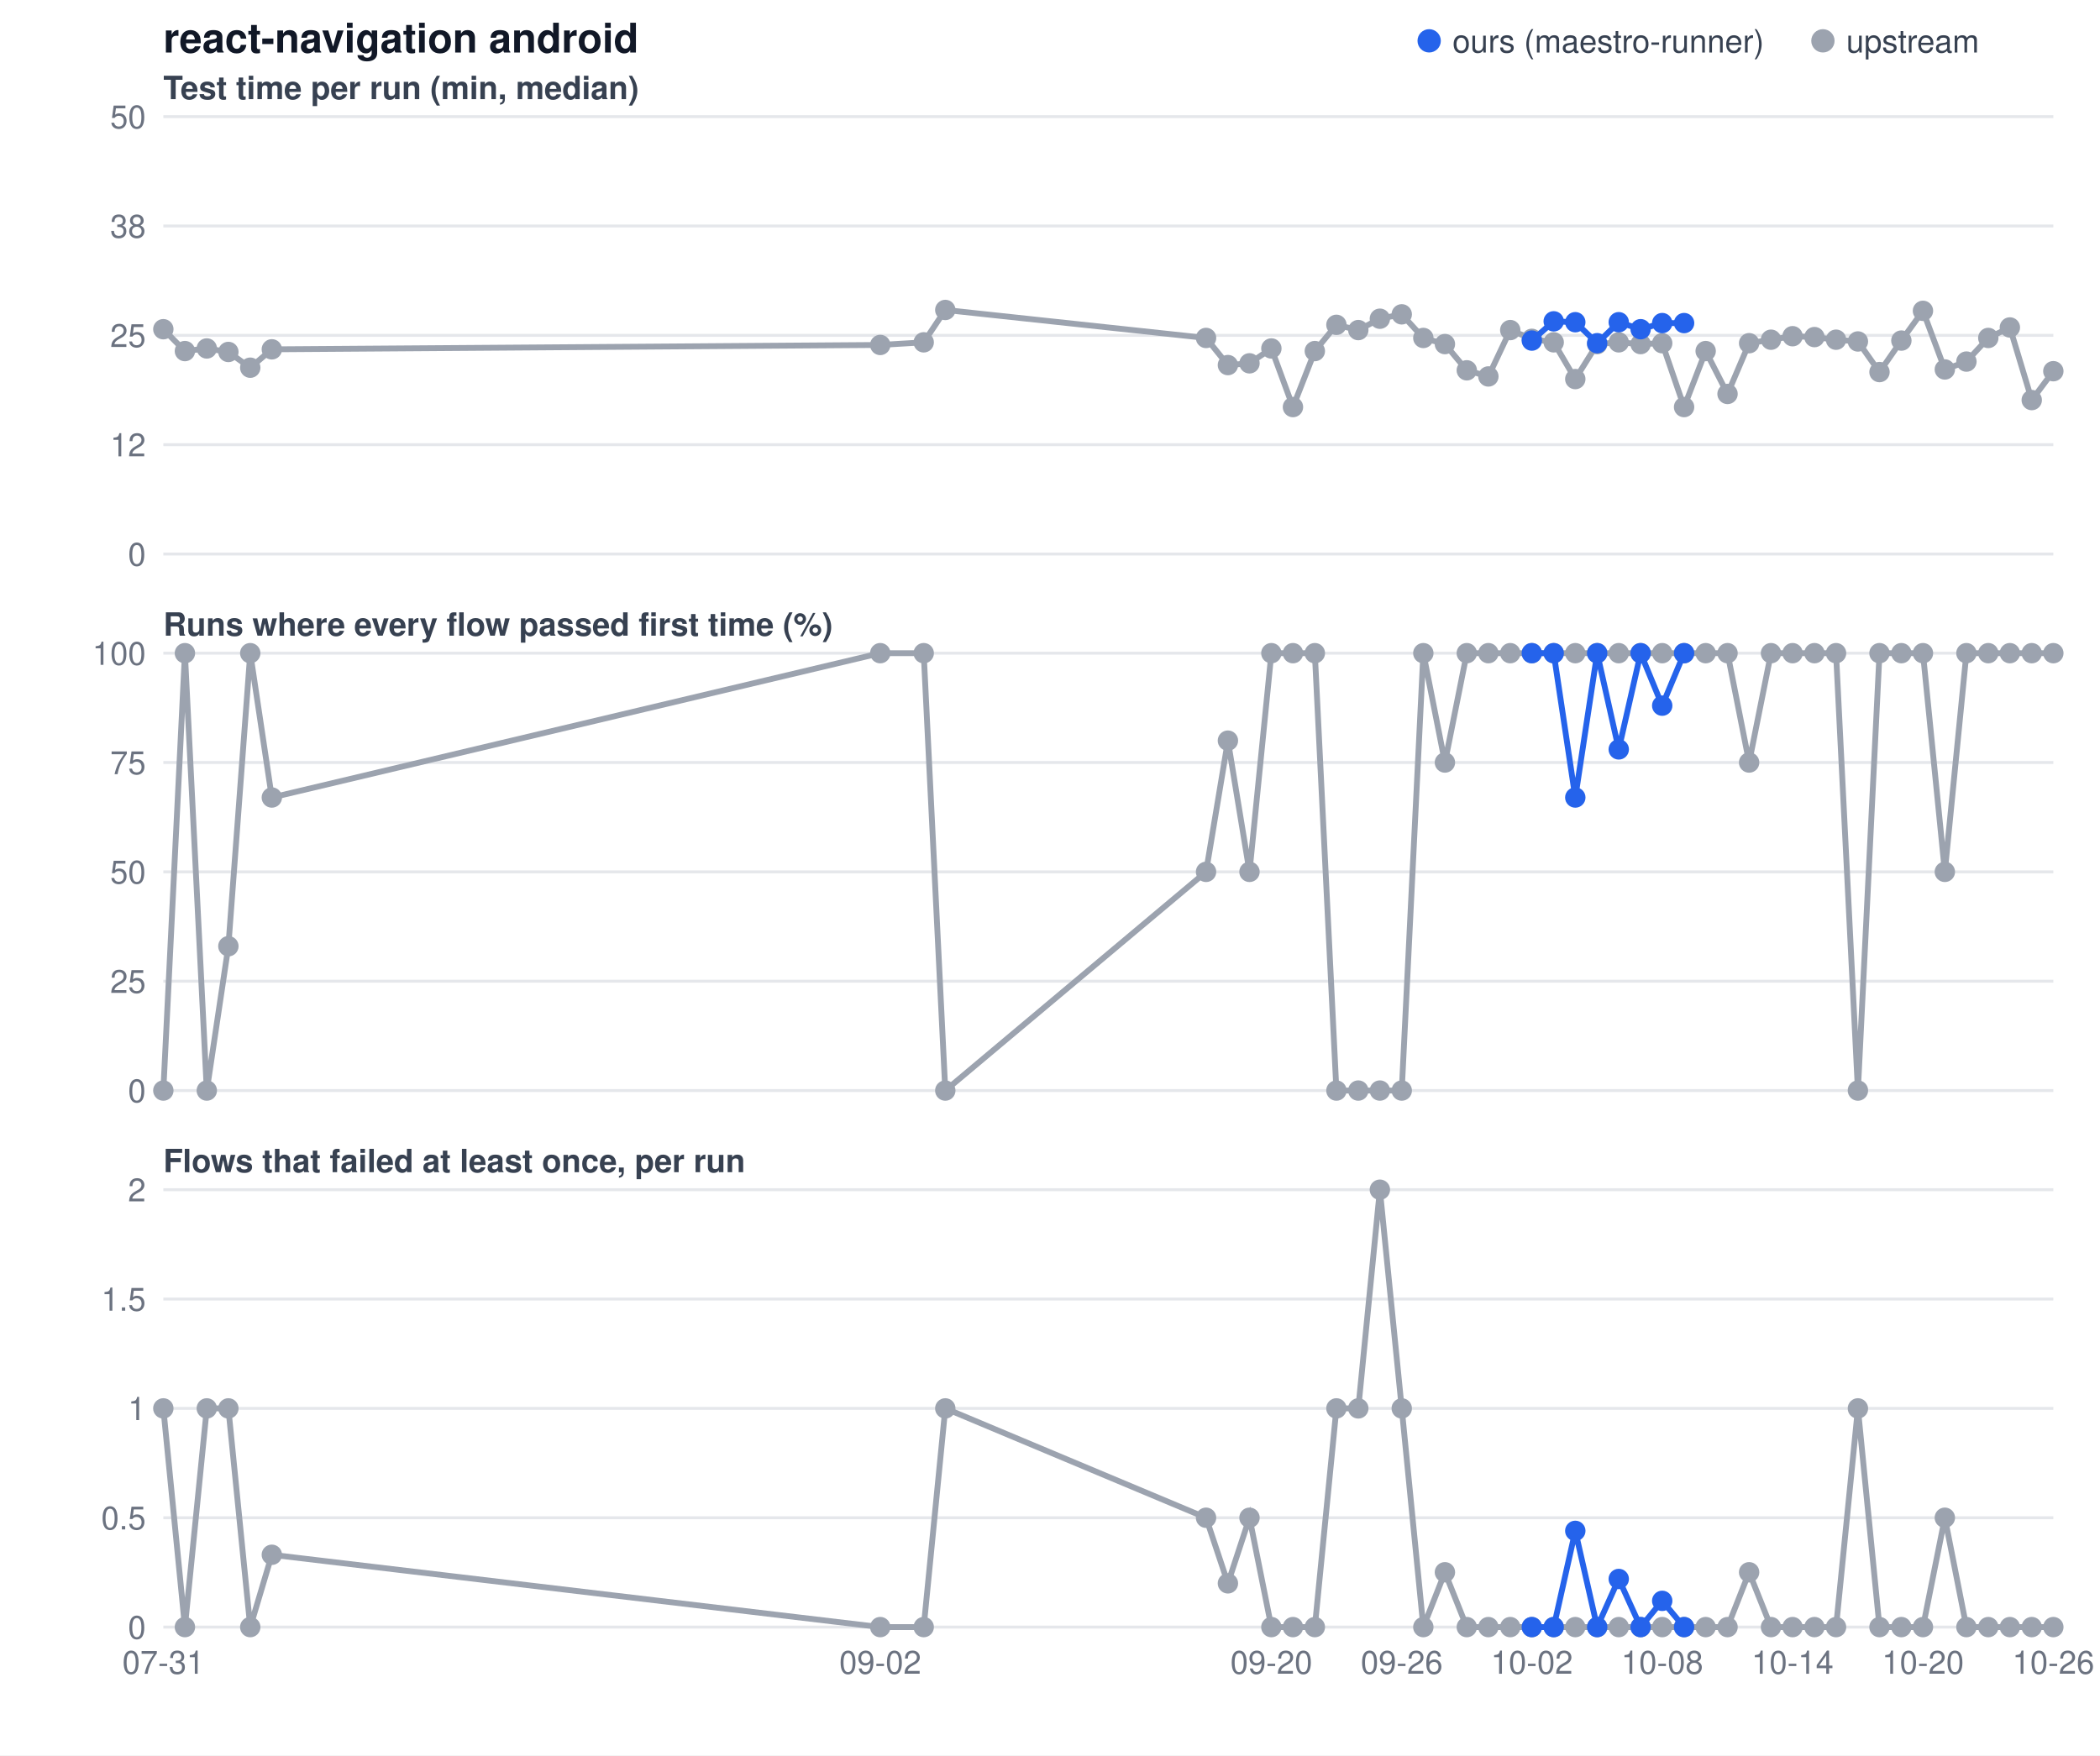
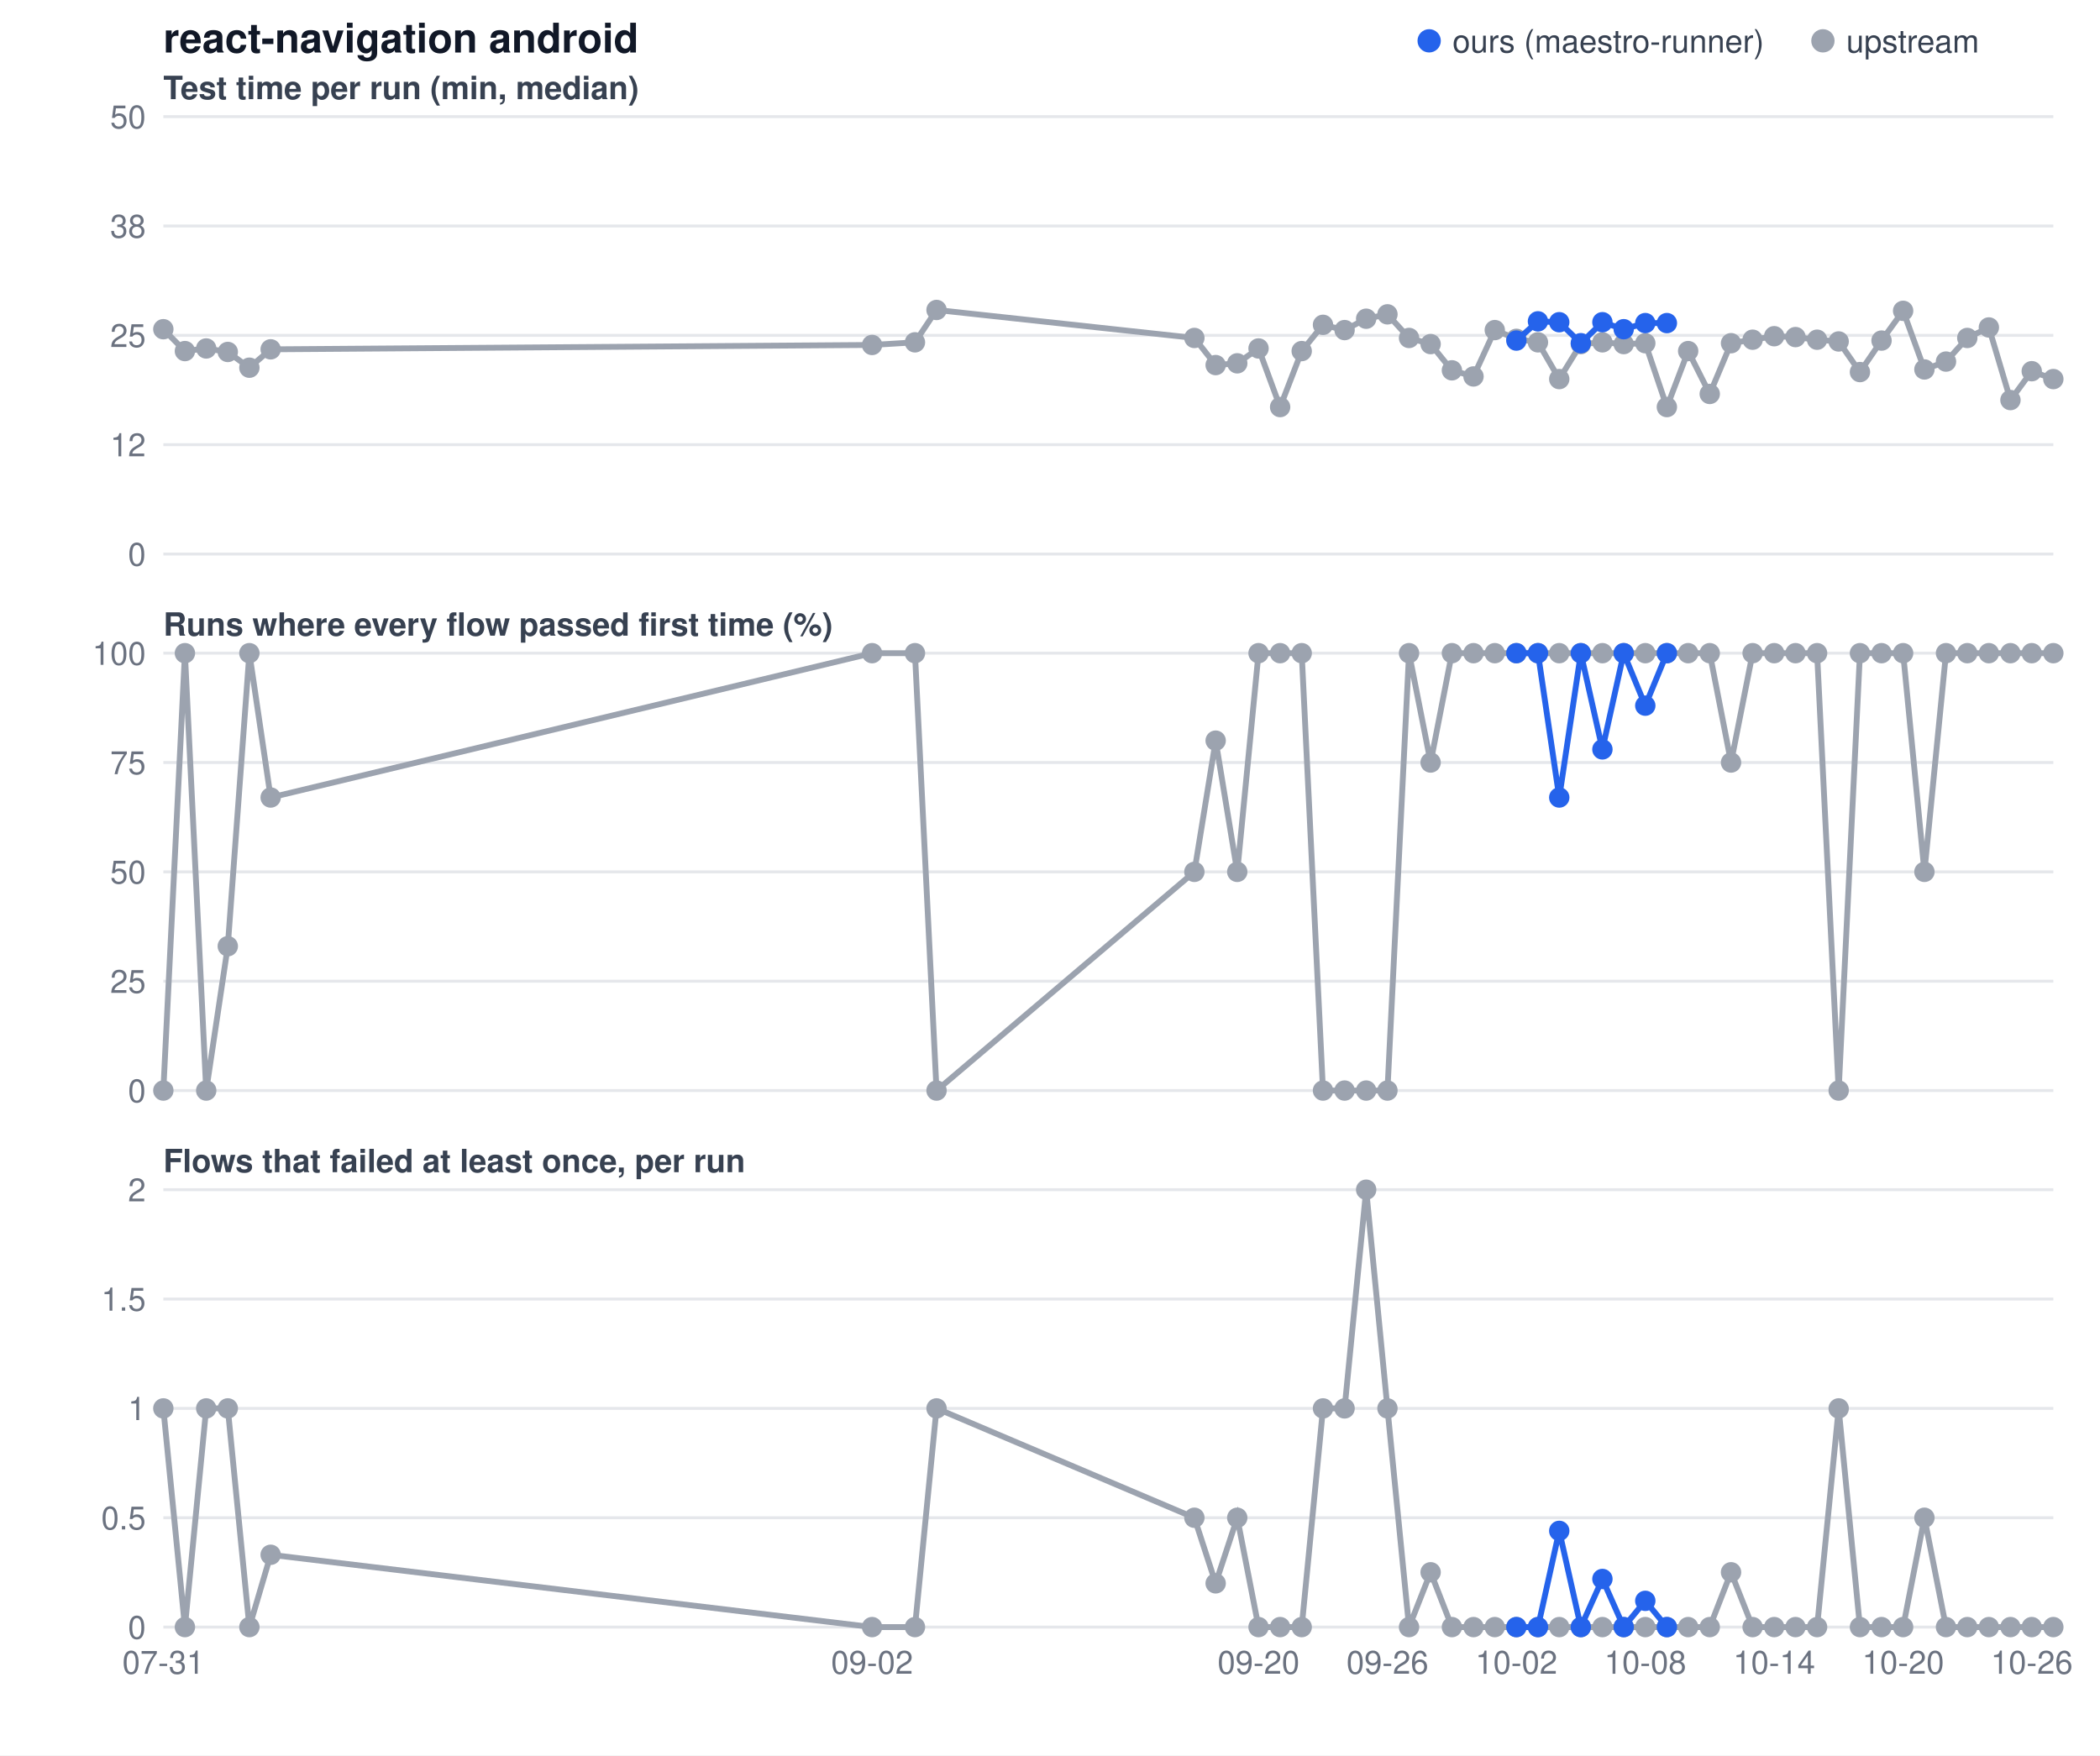
<svg xmlns="http://www.w3.org/2000/svg" width="720" height="602" font-family="-apple-system,Segoe UI,Helvetica,Arial,sans-serif" font-size="11">
  <rect width="100%" height="100%" fill="#ffffff" />
  <text x="56" y="18" font-size="14" font-weight="600" fill="#111827">react-navigation android</text>
  <circle cx="490" cy="14" r="4" fill="#2563eb" />
  <text x="498" y="18" fill="#374151">ours (maestro-runner)</text>
  <circle cx="625" cy="14" r="4" fill="#9ca3af" />
  <text x="633" y="18" fill="#374151">upstream</text>
  <text x="56" y="34" fill="#374151" font-weight="600">Test time per run (min, median)</text>
  <line x1="56" x2="704" y1="190.0" y2="190.0" stroke="#e5e7eb" />
  <text x="50" y="194.0" text-anchor="end" fill="#6b7280">0</text>
  <line x1="56" x2="704" y1="152.5" y2="152.5" stroke="#e5e7eb" />
  <text x="50" y="156.5" text-anchor="end" fill="#6b7280">12</text>
  <line x1="56" x2="704" y1="115.0" y2="115.0" stroke="#e5e7eb" />
  <text x="50" y="119.0" text-anchor="end" fill="#6b7280">25</text>
  <line x1="56" x2="704" y1="77.5" y2="77.5" stroke="#e5e7eb" />
  <text x="50" y="81.5" text-anchor="end" fill="#6b7280">38</text>
  <line x1="56" x2="704" y1="40.0" y2="40.0" stroke="#e5e7eb" />
  <text x="50" y="44.0" text-anchor="end" fill="#6b7280">50</text>
-   <polyline fill="none" stroke="#9ca3af" stroke-width="2" points="56.0,112.9 63.4,120.4 70.9,119.5 78.3,120.7 85.8,126.1 93.2,119.8 301.8,118.3 316.7,117.4 324.1,106.3 413.5,115.9 421.0,125.2 428.4,124.6 435.9,119.5 443.3,139.6 450.8,120.4 458.2,111.4 465.7,113.2 473.1,109.3 480.6,107.8 488.0,115.9 495.4,118.0 502.9,127.0 510.3,129.1 517.8,113.2 525.2,116.2 532.7,117.4 540.1,130.0 547.6,118.0 555.0,117.4 562.5,118.0 569.9,117.7 577.4,139.6 584.8,120.4 592.3,135.1 599.7,117.7 607.2,116.5 614.6,115.3 622.1,115.6 629.5,116.5 637.0,117.1 644.4,127.6 651.9,116.8 659.3,106.6 666.8,126.7 674.2,124.0 681.7,115.9 689.1,112.3 696.6,137.2 704.0,127.3" />
+   <polyline fill="none" stroke="#9ca3af" stroke-width="2" points="56.0,112.9 63.4,120.4 70.7,119.5 78.1,120.7 85.5,126.1 92.8,119.8 299.0,118.3 313.7,117.4 321.1,106.3 409.5,115.9 416.8,125.2 424.2,124.6 431.5,119.5 438.9,139.6 446.3,120.4 453.6,111.4 461.0,113.2 468.4,109.3 475.7,107.8 483.1,115.9 490.5,118.0 497.8,127.0 505.2,129.1 512.5,113.2 519.9,116.2 527.3,117.4 534.6,130.0 542.0,118.0 549.4,117.4 556.7,118.0 564.1,117.7 571.5,139.6 578.8,120.4 586.2,135.1 593.5,117.7 600.9,116.5 608.3,115.3 615.6,115.6 623.0,116.5 630.4,117.1 637.7,127.6 645.1,116.8 652.5,106.6 659.8,126.7 667.2,124.0 674.5,115.9 681.9,112.3 689.3,137.2 696.6,127.3 704.0,130.0" />
  <circle cx="56.0" cy="112.9" r="3.5" fill="#9ca3af" />
  <circle cx="63.4" cy="120.4" r="3.5" fill="#9ca3af" />
-   <circle cx="70.9" cy="119.5" r="3.5" fill="#9ca3af" />
-   <circle cx="78.3" cy="120.7" r="3.5" fill="#9ca3af" />
-   <circle cx="85.8" cy="126.1" r="3.5" fill="#9ca3af" />
-   <circle cx="93.2" cy="119.8" r="3.5" fill="#9ca3af" />
-   <circle cx="301.8" cy="118.3" r="3.5" fill="#9ca3af" />
-   <circle cx="316.7" cy="117.4" r="3.5" fill="#9ca3af" />
-   <circle cx="324.1" cy="106.3" r="3.5" fill="#9ca3af" />
-   <circle cx="413.5" cy="115.9" r="3.5" fill="#9ca3af" />
-   <circle cx="421.0" cy="125.2" r="3.5" fill="#9ca3af" />
-   <circle cx="428.4" cy="124.6" r="3.5" fill="#9ca3af" />
-   <circle cx="435.9" cy="119.5" r="3.5" fill="#9ca3af" />
-   <circle cx="443.3" cy="139.6" r="3.5" fill="#9ca3af" />
-   <circle cx="450.8" cy="120.4" r="3.5" fill="#9ca3af" />
-   <circle cx="458.2" cy="111.4" r="3.5" fill="#9ca3af" />
-   <circle cx="465.7" cy="113.2" r="3.5" fill="#9ca3af" />
-   <circle cx="473.1" cy="109.3" r="3.5" fill="#9ca3af" />
-   <circle cx="480.6" cy="107.8" r="3.5" fill="#9ca3af" />
-   <circle cx="488.0" cy="115.9" r="3.5" fill="#9ca3af" />
-   <circle cx="495.4" cy="118.0" r="3.5" fill="#9ca3af" />
-   <circle cx="502.9" cy="127.0" r="3.5" fill="#9ca3af" />
-   <circle cx="510.3" cy="129.1" r="3.5" fill="#9ca3af" />
-   <circle cx="517.8" cy="113.2" r="3.5" fill="#9ca3af" />
-   <circle cx="525.2" cy="116.2" r="3.5" fill="#9ca3af" />
-   <circle cx="532.7" cy="117.4" r="3.5" fill="#9ca3af" />
-   <circle cx="540.1" cy="130.0" r="3.5" fill="#9ca3af" />
-   <circle cx="547.6" cy="118.0" r="3.5" fill="#9ca3af" />
-   <circle cx="555.0" cy="117.4" r="3.5" fill="#9ca3af" />
-   <circle cx="562.5" cy="118.0" r="3.5" fill="#9ca3af" />
-   <circle cx="569.9" cy="117.7" r="3.5" fill="#9ca3af" />
-   <circle cx="577.4" cy="139.6" r="3.5" fill="#9ca3af" />
-   <circle cx="584.8" cy="120.4" r="3.5" fill="#9ca3af" />
-   <circle cx="592.3" cy="135.1" r="3.5" fill="#9ca3af" />
-   <circle cx="599.7" cy="117.7" r="3.5" fill="#9ca3af" />
-   <circle cx="607.2" cy="116.5" r="3.5" fill="#9ca3af" />
-   <circle cx="614.6" cy="115.3" r="3.5" fill="#9ca3af" />
-   <circle cx="622.1" cy="115.6" r="3.5" fill="#9ca3af" />
-   <circle cx="629.5" cy="116.5" r="3.5" fill="#9ca3af" />
-   <circle cx="637.0" cy="117.1" r="3.5" fill="#9ca3af" />
-   <circle cx="644.4" cy="127.6" r="3.5" fill="#9ca3af" />
-   <circle cx="651.9" cy="116.8" r="3.5" fill="#9ca3af" />
-   <circle cx="659.3" cy="106.6" r="3.5" fill="#9ca3af" />
-   <circle cx="666.8" cy="126.7" r="3.5" fill="#9ca3af" />
-   <circle cx="674.2" cy="124.0" r="3.5" fill="#9ca3af" />
-   <circle cx="681.7" cy="115.9" r="3.5" fill="#9ca3af" />
-   <circle cx="689.1" cy="112.3" r="3.5" fill="#9ca3af" />
-   <circle cx="696.6" cy="137.2" r="3.5" fill="#9ca3af" />
-   <circle cx="704.0" cy="127.3" r="3.5" fill="#9ca3af" />
-   <polyline fill="none" stroke="#2563eb" stroke-width="2" points="525.2,116.8 532.7,110.2 540.1,110.5 547.6,117.7 555.0,110.5 562.5,112.9 569.9,110.8 577.4,110.8" />
-   <circle cx="525.2" cy="116.8" r="3.5" fill="#2563eb" />
-   <circle cx="532.7" cy="110.2" r="3.5" fill="#2563eb" />
-   <circle cx="540.1" cy="110.5" r="3.5" fill="#2563eb" />
-   <circle cx="547.6" cy="117.7" r="3.5" fill="#2563eb" />
-   <circle cx="555.0" cy="110.5" r="3.5" fill="#2563eb" />
-   <circle cx="562.5" cy="112.9" r="3.5" fill="#2563eb" />
-   <circle cx="569.9" cy="110.8" r="3.5" fill="#2563eb" />
-   <circle cx="577.4" cy="110.8" r="3.5" fill="#2563eb" />
+   <circle cx="70.7" cy="119.5" r="3.5" fill="#9ca3af" />
+   <circle cx="78.1" cy="120.7" r="3.5" fill="#9ca3af" />
+   <circle cx="85.5" cy="126.1" r="3.5" fill="#9ca3af" />
+   <circle cx="92.8" cy="119.8" r="3.5" fill="#9ca3af" />
+   <circle cx="299.0" cy="118.3" r="3.5" fill="#9ca3af" />
+   <circle cx="313.7" cy="117.4" r="3.5" fill="#9ca3af" />
+   <circle cx="321.1" cy="106.3" r="3.5" fill="#9ca3af" />
+   <circle cx="409.5" cy="115.9" r="3.5" fill="#9ca3af" />
+   <circle cx="416.8" cy="125.2" r="3.5" fill="#9ca3af" />
+   <circle cx="424.2" cy="124.6" r="3.5" fill="#9ca3af" />
+   <circle cx="431.5" cy="119.5" r="3.5" fill="#9ca3af" />
+   <circle cx="438.9" cy="139.6" r="3.5" fill="#9ca3af" />
+   <circle cx="446.3" cy="120.4" r="3.5" fill="#9ca3af" />
+   <circle cx="453.6" cy="111.4" r="3.5" fill="#9ca3af" />
+   <circle cx="461.0" cy="113.2" r="3.5" fill="#9ca3af" />
+   <circle cx="468.4" cy="109.3" r="3.5" fill="#9ca3af" />
+   <circle cx="475.7" cy="107.8" r="3.5" fill="#9ca3af" />
+   <circle cx="483.1" cy="115.9" r="3.5" fill="#9ca3af" />
+   <circle cx="490.5" cy="118.0" r="3.5" fill="#9ca3af" />
+   <circle cx="497.8" cy="127.0" r="3.5" fill="#9ca3af" />
+   <circle cx="505.2" cy="129.1" r="3.5" fill="#9ca3af" />
+   <circle cx="512.5" cy="113.2" r="3.5" fill="#9ca3af" />
+   <circle cx="519.9" cy="116.2" r="3.5" fill="#9ca3af" />
+   <circle cx="527.3" cy="117.4" r="3.5" fill="#9ca3af" />
+   <circle cx="534.6" cy="130.0" r="3.5" fill="#9ca3af" />
+   <circle cx="542.0" cy="118.0" r="3.5" fill="#9ca3af" />
+   <circle cx="549.4" cy="117.4" r="3.5" fill="#9ca3af" />
+   <circle cx="556.7" cy="118.0" r="3.5" fill="#9ca3af" />
+   <circle cx="564.1" cy="117.7" r="3.5" fill="#9ca3af" />
+   <circle cx="571.5" cy="139.6" r="3.5" fill="#9ca3af" />
+   <circle cx="578.8" cy="120.4" r="3.5" fill="#9ca3af" />
+   <circle cx="586.2" cy="135.1" r="3.5" fill="#9ca3af" />
+   <circle cx="593.5" cy="117.7" r="3.5" fill="#9ca3af" />
+   <circle cx="600.9" cy="116.5" r="3.5" fill="#9ca3af" />
+   <circle cx="608.3" cy="115.3" r="3.5" fill="#9ca3af" />
+   <circle cx="615.6" cy="115.6" r="3.5" fill="#9ca3af" />
+   <circle cx="623.0" cy="116.5" r="3.5" fill="#9ca3af" />
+   <circle cx="630.4" cy="117.1" r="3.5" fill="#9ca3af" />
+   <circle cx="637.7" cy="127.6" r="3.5" fill="#9ca3af" />
+   <circle cx="645.1" cy="116.8" r="3.5" fill="#9ca3af" />
+   <circle cx="652.5" cy="106.6" r="3.5" fill="#9ca3af" />
+   <circle cx="659.8" cy="126.7" r="3.5" fill="#9ca3af" />
+   <circle cx="667.2" cy="124.0" r="3.5" fill="#9ca3af" />
+   <circle cx="674.5" cy="115.9" r="3.5" fill="#9ca3af" />
+   <circle cx="681.9" cy="112.3" r="3.5" fill="#9ca3af" />
+   <circle cx="689.3" cy="137.2" r="3.5" fill="#9ca3af" />
+   <circle cx="696.6" cy="127.3" r="3.5" fill="#9ca3af" />
+   <circle cx="704.0" cy="130.0" r="3.5" fill="#9ca3af" />
+   <polyline fill="none" stroke="#2563eb" stroke-width="2" points="519.9,116.8 527.3,110.2 534.6,110.5 542.0,117.7 549.4,110.5 556.7,112.9 564.1,110.8 571.5,110.8" />
+   <circle cx="519.9" cy="116.8" r="3.5" fill="#2563eb" />
+   <circle cx="527.3" cy="110.2" r="3.5" fill="#2563eb" />
+   <circle cx="534.6" cy="110.5" r="3.5" fill="#2563eb" />
+   <circle cx="542.0" cy="117.7" r="3.5" fill="#2563eb" />
+   <circle cx="549.4" cy="110.5" r="3.5" fill="#2563eb" />
+   <circle cx="556.7" cy="112.9" r="3.5" fill="#2563eb" />
+   <circle cx="564.1" cy="110.8" r="3.5" fill="#2563eb" />
+   <circle cx="571.5" cy="110.8" r="3.5" fill="#2563eb" />
  <text x="56" y="218" fill="#374151" font-weight="600">Runs where every flow passed first time (%)</text>
  <line x1="56" x2="704" y1="374.0" y2="374.0" stroke="#e5e7eb" />
  <text x="50" y="378.0" text-anchor="end" fill="#6b7280">0</text>
  <line x1="56" x2="704" y1="336.5" y2="336.5" stroke="#e5e7eb" />
  <text x="50" y="340.5" text-anchor="end" fill="#6b7280">25</text>
  <line x1="56" x2="704" y1="299.0" y2="299.0" stroke="#e5e7eb" />
  <text x="50" y="303.0" text-anchor="end" fill="#6b7280">50</text>
  <line x1="56" x2="704" y1="261.5" y2="261.5" stroke="#e5e7eb" />
  <text x="50" y="265.5" text-anchor="end" fill="#6b7280">75</text>
  <line x1="56" x2="704" y1="224.0" y2="224.0" stroke="#e5e7eb" />
  <text x="50" y="228.0" text-anchor="end" fill="#6b7280">100</text>
-   <polyline fill="none" stroke="#9ca3af" stroke-width="2" points="56.0,374.0 63.4,224.0 70.9,374.0 78.3,324.5 85.8,224.0 93.2,273.5 301.8,224.0 316.7,224.0 324.1,374.0 413.5,299.0 421.0,254.0 428.4,299.0 435.9,224.0 443.3,224.0 450.8,224.0 458.2,374.0 465.7,374.0 473.1,374.0 480.6,374.0 488.0,224.0 495.4,261.5 502.9,224.0 510.3,224.0 517.8,224.0 525.2,224.0 532.7,224.0 540.1,224.0 547.6,224.0 555.0,224.0 562.5,224.0 569.9,224.0 577.4,224.0 584.8,224.0 592.3,224.0 599.7,261.5 607.2,224.0 614.6,224.0 622.1,224.0 629.5,224.0 637.0,374.0 644.4,224.0 651.9,224.0 659.3,224.0 666.8,299.0 674.2,224.0 681.7,224.0 689.1,224.0 696.6,224.0 704.0,224.0" />
+   <polyline fill="none" stroke="#9ca3af" stroke-width="2" points="56.0,374.0 63.4,224.0 70.7,374.0 78.1,324.5 85.5,224.0 92.8,273.5 299.0,224.0 313.7,224.0 321.1,374.0 409.5,299.0 416.8,254.0 424.2,299.0 431.5,224.0 438.9,224.0 446.3,224.0 453.6,374.0 461.0,374.0 468.4,374.0 475.7,374.0 483.1,224.0 490.5,261.5 497.8,224.0 505.2,224.0 512.5,224.0 519.9,224.0 527.3,224.0 534.6,224.0 542.0,224.0 549.4,224.0 556.7,224.0 564.1,224.0 571.5,224.0 578.8,224.0 586.2,224.0 593.5,261.5 600.9,224.0 608.3,224.0 615.6,224.0 623.0,224.0 630.4,374.0 637.7,224.0 645.1,224.0 652.5,224.0 659.8,299.0 667.2,224.0 674.5,224.0 681.9,224.0 689.3,224.0 696.6,224.0 704.0,224.0" />
  <circle cx="56.0" cy="374.0" r="3.5" fill="#9ca3af" />
  <circle cx="63.4" cy="224.0" r="3.5" fill="#9ca3af" />
-   <circle cx="70.9" cy="374.0" r="3.5" fill="#9ca3af" />
-   <circle cx="78.3" cy="324.5" r="3.5" fill="#9ca3af" />
-   <circle cx="85.8" cy="224.0" r="3.5" fill="#9ca3af" />
-   <circle cx="93.2" cy="273.5" r="3.5" fill="#9ca3af" />
-   <circle cx="301.8" cy="224.0" r="3.5" fill="#9ca3af" />
-   <circle cx="316.7" cy="224.0" r="3.5" fill="#9ca3af" />
-   <circle cx="324.1" cy="374.0" r="3.5" fill="#9ca3af" />
-   <circle cx="413.5" cy="299.0" r="3.5" fill="#9ca3af" />
-   <circle cx="421.0" cy="254.0" r="3.5" fill="#9ca3af" />
-   <circle cx="428.4" cy="299.0" r="3.5" fill="#9ca3af" />
-   <circle cx="435.9" cy="224.0" r="3.5" fill="#9ca3af" />
-   <circle cx="443.3" cy="224.0" r="3.5" fill="#9ca3af" />
-   <circle cx="450.8" cy="224.0" r="3.5" fill="#9ca3af" />
-   <circle cx="458.2" cy="374.0" r="3.5" fill="#9ca3af" />
-   <circle cx="465.7" cy="374.0" r="3.5" fill="#9ca3af" />
-   <circle cx="473.1" cy="374.0" r="3.5" fill="#9ca3af" />
-   <circle cx="480.6" cy="374.0" r="3.5" fill="#9ca3af" />
-   <circle cx="488.0" cy="224.0" r="3.5" fill="#9ca3af" />
-   <circle cx="495.4" cy="261.5" r="3.5" fill="#9ca3af" />
-   <circle cx="502.9" cy="224.0" r="3.5" fill="#9ca3af" />
-   <circle cx="510.3" cy="224.0" r="3.5" fill="#9ca3af" />
-   <circle cx="517.8" cy="224.0" r="3.5" fill="#9ca3af" />
-   <circle cx="525.2" cy="224.0" r="3.5" fill="#9ca3af" />
-   <circle cx="532.7" cy="224.0" r="3.5" fill="#9ca3af" />
-   <circle cx="540.1" cy="224.0" r="3.5" fill="#9ca3af" />
-   <circle cx="547.6" cy="224.0" r="3.5" fill="#9ca3af" />
-   <circle cx="555.0" cy="224.0" r="3.5" fill="#9ca3af" />
-   <circle cx="562.5" cy="224.0" r="3.5" fill="#9ca3af" />
-   <circle cx="569.9" cy="224.0" r="3.5" fill="#9ca3af" />
-   <circle cx="577.4" cy="224.0" r="3.5" fill="#9ca3af" />
-   <circle cx="584.8" cy="224.0" r="3.5" fill="#9ca3af" />
-   <circle cx="592.3" cy="224.0" r="3.5" fill="#9ca3af" />
-   <circle cx="599.7" cy="261.5" r="3.5" fill="#9ca3af" />
-   <circle cx="607.2" cy="224.0" r="3.5" fill="#9ca3af" />
-   <circle cx="614.6" cy="224.0" r="3.5" fill="#9ca3af" />
-   <circle cx="622.1" cy="224.0" r="3.5" fill="#9ca3af" />
-   <circle cx="629.5" cy="224.0" r="3.5" fill="#9ca3af" />
-   <circle cx="637.0" cy="374.0" r="3.5" fill="#9ca3af" />
-   <circle cx="644.4" cy="224.0" r="3.5" fill="#9ca3af" />
-   <circle cx="651.9" cy="224.0" r="3.5" fill="#9ca3af" />
-   <circle cx="659.3" cy="224.0" r="3.5" fill="#9ca3af" />
-   <circle cx="666.8" cy="299.0" r="3.5" fill="#9ca3af" />
-   <circle cx="674.2" cy="224.0" r="3.5" fill="#9ca3af" />
-   <circle cx="681.7" cy="224.0" r="3.5" fill="#9ca3af" />
-   <circle cx="689.1" cy="224.0" r="3.5" fill="#9ca3af" />
+   <circle cx="70.7" cy="374.0" r="3.5" fill="#9ca3af" />
+   <circle cx="78.1" cy="324.5" r="3.5" fill="#9ca3af" />
+   <circle cx="85.5" cy="224.0" r="3.5" fill="#9ca3af" />
+   <circle cx="92.8" cy="273.5" r="3.5" fill="#9ca3af" />
+   <circle cx="299.0" cy="224.0" r="3.5" fill="#9ca3af" />
+   <circle cx="313.7" cy="224.0" r="3.5" fill="#9ca3af" />
+   <circle cx="321.1" cy="374.0" r="3.5" fill="#9ca3af" />
+   <circle cx="409.5" cy="299.0" r="3.5" fill="#9ca3af" />
+   <circle cx="416.8" cy="254.0" r="3.5" fill="#9ca3af" />
+   <circle cx="424.2" cy="299.0" r="3.5" fill="#9ca3af" />
+   <circle cx="431.5" cy="224.0" r="3.5" fill="#9ca3af" />
+   <circle cx="438.9" cy="224.0" r="3.5" fill="#9ca3af" />
+   <circle cx="446.3" cy="224.0" r="3.5" fill="#9ca3af" />
+   <circle cx="453.6" cy="374.0" r="3.5" fill="#9ca3af" />
+   <circle cx="461.0" cy="374.0" r="3.5" fill="#9ca3af" />
+   <circle cx="468.4" cy="374.0" r="3.5" fill="#9ca3af" />
+   <circle cx="475.7" cy="374.0" r="3.5" fill="#9ca3af" />
+   <circle cx="483.1" cy="224.0" r="3.5" fill="#9ca3af" />
+   <circle cx="490.5" cy="261.5" r="3.5" fill="#9ca3af" />
+   <circle cx="497.8" cy="224.0" r="3.5" fill="#9ca3af" />
+   <circle cx="505.2" cy="224.0" r="3.5" fill="#9ca3af" />
+   <circle cx="512.5" cy="224.0" r="3.5" fill="#9ca3af" />
+   <circle cx="519.9" cy="224.0" r="3.5" fill="#9ca3af" />
+   <circle cx="527.3" cy="224.0" r="3.5" fill="#9ca3af" />
+   <circle cx="534.6" cy="224.0" r="3.5" fill="#9ca3af" />
+   <circle cx="542.0" cy="224.0" r="3.5" fill="#9ca3af" />
+   <circle cx="549.4" cy="224.0" r="3.5" fill="#9ca3af" />
+   <circle cx="556.7" cy="224.0" r="3.5" fill="#9ca3af" />
+   <circle cx="564.1" cy="224.0" r="3.5" fill="#9ca3af" />
+   <circle cx="571.5" cy="224.0" r="3.5" fill="#9ca3af" />
+   <circle cx="578.8" cy="224.0" r="3.5" fill="#9ca3af" />
+   <circle cx="586.2" cy="224.0" r="3.5" fill="#9ca3af" />
+   <circle cx="593.5" cy="261.5" r="3.5" fill="#9ca3af" />
+   <circle cx="600.9" cy="224.0" r="3.5" fill="#9ca3af" />
+   <circle cx="608.3" cy="224.0" r="3.5" fill="#9ca3af" />
+   <circle cx="615.6" cy="224.0" r="3.5" fill="#9ca3af" />
+   <circle cx="623.0" cy="224.0" r="3.5" fill="#9ca3af" />
+   <circle cx="630.4" cy="374.0" r="3.5" fill="#9ca3af" />
+   <circle cx="637.7" cy="224.0" r="3.5" fill="#9ca3af" />
+   <circle cx="645.1" cy="224.0" r="3.5" fill="#9ca3af" />
+   <circle cx="652.5" cy="224.0" r="3.5" fill="#9ca3af" />
+   <circle cx="659.8" cy="299.0" r="3.5" fill="#9ca3af" />
+   <circle cx="667.2" cy="224.0" r="3.5" fill="#9ca3af" />
+   <circle cx="674.5" cy="224.0" r="3.5" fill="#9ca3af" />
+   <circle cx="681.9" cy="224.0" r="3.5" fill="#9ca3af" />
+   <circle cx="689.3" cy="224.0" r="3.5" fill="#9ca3af" />
  <circle cx="696.6" cy="224.0" r="3.5" fill="#9ca3af" />
  <circle cx="704.0" cy="224.0" r="3.5" fill="#9ca3af" />
-   <polyline fill="none" stroke="#2563eb" stroke-width="2" points="525.2,224.0 532.7,224.0 540.1,273.5 547.6,224.0 555.0,257.0 562.5,224.0 569.9,242.0 577.4,224.0" />
-   <circle cx="525.2" cy="224.0" r="3.5" fill="#2563eb" />
-   <circle cx="532.7" cy="224.0" r="3.5" fill="#2563eb" />
-   <circle cx="540.1" cy="273.5" r="3.5" fill="#2563eb" />
-   <circle cx="547.6" cy="224.0" r="3.5" fill="#2563eb" />
-   <circle cx="555.0" cy="257.0" r="3.5" fill="#2563eb" />
-   <circle cx="562.5" cy="224.0" r="3.5" fill="#2563eb" />
-   <circle cx="569.9" cy="242.0" r="3.5" fill="#2563eb" />
-   <circle cx="577.4" cy="224.0" r="3.5" fill="#2563eb" />
+   <polyline fill="none" stroke="#2563eb" stroke-width="2" points="519.9,224.0 527.3,224.0 534.6,273.5 542.0,224.0 549.4,257.0 556.7,224.0 564.1,242.0 571.5,224.0" />
+   <circle cx="519.9" cy="224.0" r="3.5" fill="#2563eb" />
+   <circle cx="527.3" cy="224.0" r="3.5" fill="#2563eb" />
+   <circle cx="534.6" cy="273.5" r="3.5" fill="#2563eb" />
+   <circle cx="542.0" cy="224.0" r="3.5" fill="#2563eb" />
+   <circle cx="549.4" cy="257.0" r="3.5" fill="#2563eb" />
+   <circle cx="556.7" cy="224.0" r="3.5" fill="#2563eb" />
+   <circle cx="564.1" cy="242.0" r="3.5" fill="#2563eb" />
+   <circle cx="571.5" cy="224.0" r="3.5" fill="#2563eb" />
  <text x="56" y="402" fill="#374151" font-weight="600">Flows that failed at least once, per run</text>
  <line x1="56" x2="704" y1="558.0" y2="558.0" stroke="#e5e7eb" />
  <text x="50" y="562.0" text-anchor="end" fill="#6b7280">0</text>
  <line x1="56" x2="704" y1="520.5" y2="520.5" stroke="#e5e7eb" />
  <text x="50" y="524.5" text-anchor="end" fill="#6b7280">0.5</text>
  <line x1="56" x2="704" y1="483.0" y2="483.0" stroke="#e5e7eb" />
  <text x="50" y="487.0" text-anchor="end" fill="#6b7280">1</text>
  <line x1="56" x2="704" y1="445.5" y2="445.5" stroke="#e5e7eb" />
  <text x="50" y="449.5" text-anchor="end" fill="#6b7280">1.5</text>
  <line x1="56" x2="704" y1="408.0" y2="408.0" stroke="#e5e7eb" />
  <text x="50" y="412.0" text-anchor="end" fill="#6b7280">2</text>
-   <polyline fill="none" stroke="#9ca3af" stroke-width="2" points="56.0,483.0 63.4,558.0 70.9,483.0 78.3,483.0 85.8,558.0 93.2,533.2 301.8,558.0 316.7,558.0 324.1,483.0 413.5,520.5 421.0,543.0 428.4,520.5 435.9,558.0 443.3,558.0 450.8,558.0 458.2,483.0 465.7,483.0 473.1,408.0 480.6,483.0 488.0,558.0 495.4,539.2 502.9,558.0 510.3,558.0 517.8,558.0 525.2,558.0 532.7,558.0 540.1,558.0 547.6,558.0 555.0,558.0 562.5,558.0 569.9,558.0 577.4,558.0 584.8,558.0 592.3,558.0 599.7,539.2 607.2,558.0 614.6,558.0 622.1,558.0 629.5,558.0 637.0,483.0 644.4,558.0 651.9,558.0 659.3,558.0 666.8,520.5 674.2,558.0 681.7,558.0 689.1,558.0 696.6,558.0 704.0,558.0" />
+   <polyline fill="none" stroke="#9ca3af" stroke-width="2" points="56.0,483.0 63.4,558.0 70.7,483.0 78.1,483.0 85.5,558.0 92.8,533.2 299.0,558.0 313.7,558.0 321.1,483.0 409.5,520.5 416.8,543.0 424.2,520.5 431.5,558.0 438.9,558.0 446.3,558.0 453.6,483.0 461.0,483.0 468.4,408.0 475.7,483.0 483.1,558.0 490.5,539.2 497.8,558.0 505.2,558.0 512.5,558.0 519.9,558.0 527.3,558.0 534.6,558.0 542.0,558.0 549.4,558.0 556.7,558.0 564.1,558.0 571.5,558.0 578.8,558.0 586.2,558.0 593.5,539.2 600.9,558.0 608.3,558.0 615.6,558.0 623.0,558.0 630.4,483.0 637.7,558.0 645.1,558.0 652.5,558.0 659.8,520.5 667.2,558.0 674.5,558.0 681.9,558.0 689.3,558.0 696.6,558.0 704.0,558.0" />
  <circle cx="56.0" cy="483.0" r="3.5" fill="#9ca3af" />
  <circle cx="63.4" cy="558.0" r="3.5" fill="#9ca3af" />
-   <circle cx="70.9" cy="483.0" r="3.5" fill="#9ca3af" />
-   <circle cx="78.3" cy="483.0" r="3.5" fill="#9ca3af" />
-   <circle cx="85.8" cy="558.0" r="3.5" fill="#9ca3af" />
-   <circle cx="93.2" cy="533.2" r="3.5" fill="#9ca3af" />
-   <circle cx="301.8" cy="558.0" r="3.5" fill="#9ca3af" />
-   <circle cx="316.7" cy="558.0" r="3.5" fill="#9ca3af" />
-   <circle cx="324.1" cy="483.0" r="3.5" fill="#9ca3af" />
-   <circle cx="413.5" cy="520.5" r="3.5" fill="#9ca3af" />
-   <circle cx="421.0" cy="543.0" r="3.5" fill="#9ca3af" />
-   <circle cx="428.4" cy="520.5" r="3.5" fill="#9ca3af" />
-   <circle cx="435.9" cy="558.0" r="3.5" fill="#9ca3af" />
-   <circle cx="443.3" cy="558.0" r="3.5" fill="#9ca3af" />
-   <circle cx="450.8" cy="558.0" r="3.5" fill="#9ca3af" />
-   <circle cx="458.2" cy="483.0" r="3.5" fill="#9ca3af" />
-   <circle cx="465.7" cy="483.0" r="3.5" fill="#9ca3af" />
-   <circle cx="473.1" cy="408.0" r="3.5" fill="#9ca3af" />
-   <circle cx="480.6" cy="483.0" r="3.5" fill="#9ca3af" />
-   <circle cx="488.0" cy="558.0" r="3.5" fill="#9ca3af" />
-   <circle cx="495.4" cy="539.2" r="3.5" fill="#9ca3af" />
-   <circle cx="502.9" cy="558.0" r="3.5" fill="#9ca3af" />
-   <circle cx="510.3" cy="558.0" r="3.5" fill="#9ca3af" />
-   <circle cx="517.8" cy="558.0" r="3.5" fill="#9ca3af" />
-   <circle cx="525.2" cy="558.0" r="3.5" fill="#9ca3af" />
-   <circle cx="532.7" cy="558.0" r="3.5" fill="#9ca3af" />
-   <circle cx="540.1" cy="558.0" r="3.5" fill="#9ca3af" />
-   <circle cx="547.6" cy="558.0" r="3.5" fill="#9ca3af" />
-   <circle cx="555.0" cy="558.0" r="3.5" fill="#9ca3af" />
-   <circle cx="562.5" cy="558.0" r="3.5" fill="#9ca3af" />
-   <circle cx="569.9" cy="558.0" r="3.5" fill="#9ca3af" />
-   <circle cx="577.4" cy="558.0" r="3.5" fill="#9ca3af" />
-   <circle cx="584.8" cy="558.0" r="3.5" fill="#9ca3af" />
-   <circle cx="592.3" cy="558.0" r="3.5" fill="#9ca3af" />
-   <circle cx="599.7" cy="539.2" r="3.5" fill="#9ca3af" />
-   <circle cx="607.2" cy="558.0" r="3.5" fill="#9ca3af" />
-   <circle cx="614.6" cy="558.0" r="3.5" fill="#9ca3af" />
-   <circle cx="622.1" cy="558.0" r="3.5" fill="#9ca3af" />
-   <circle cx="629.5" cy="558.0" r="3.5" fill="#9ca3af" />
-   <circle cx="637.0" cy="483.0" r="3.5" fill="#9ca3af" />
-   <circle cx="644.4" cy="558.0" r="3.5" fill="#9ca3af" />
-   <circle cx="651.9" cy="558.0" r="3.5" fill="#9ca3af" />
-   <circle cx="659.3" cy="558.0" r="3.5" fill="#9ca3af" />
-   <circle cx="666.8" cy="520.5" r="3.5" fill="#9ca3af" />
-   <circle cx="674.2" cy="558.0" r="3.5" fill="#9ca3af" />
-   <circle cx="681.7" cy="558.0" r="3.5" fill="#9ca3af" />
-   <circle cx="689.1" cy="558.0" r="3.5" fill="#9ca3af" />
+   <circle cx="70.7" cy="483.0" r="3.5" fill="#9ca3af" />
+   <circle cx="78.1" cy="483.0" r="3.5" fill="#9ca3af" />
+   <circle cx="85.5" cy="558.0" r="3.5" fill="#9ca3af" />
+   <circle cx="92.8" cy="533.2" r="3.5" fill="#9ca3af" />
+   <circle cx="299.0" cy="558.0" r="3.5" fill="#9ca3af" />
+   <circle cx="313.7" cy="558.0" r="3.5" fill="#9ca3af" />
+   <circle cx="321.1" cy="483.0" r="3.5" fill="#9ca3af" />
+   <circle cx="409.5" cy="520.5" r="3.5" fill="#9ca3af" />
+   <circle cx="416.8" cy="543.0" r="3.5" fill="#9ca3af" />
+   <circle cx="424.2" cy="520.5" r="3.5" fill="#9ca3af" />
+   <circle cx="431.5" cy="558.0" r="3.5" fill="#9ca3af" />
+   <circle cx="438.9" cy="558.0" r="3.5" fill="#9ca3af" />
+   <circle cx="446.3" cy="558.0" r="3.5" fill="#9ca3af" />
+   <circle cx="453.6" cy="483.0" r="3.5" fill="#9ca3af" />
+   <circle cx="461.0" cy="483.0" r="3.5" fill="#9ca3af" />
+   <circle cx="468.4" cy="408.0" r="3.5" fill="#9ca3af" />
+   <circle cx="475.7" cy="483.0" r="3.5" fill="#9ca3af" />
+   <circle cx="483.1" cy="558.0" r="3.5" fill="#9ca3af" />
+   <circle cx="490.5" cy="539.2" r="3.5" fill="#9ca3af" />
+   <circle cx="497.8" cy="558.0" r="3.5" fill="#9ca3af" />
+   <circle cx="505.2" cy="558.0" r="3.5" fill="#9ca3af" />
+   <circle cx="512.5" cy="558.0" r="3.5" fill="#9ca3af" />
+   <circle cx="519.9" cy="558.0" r="3.5" fill="#9ca3af" />
+   <circle cx="527.3" cy="558.0" r="3.5" fill="#9ca3af" />
+   <circle cx="534.6" cy="558.0" r="3.5" fill="#9ca3af" />
+   <circle cx="542.0" cy="558.0" r="3.5" fill="#9ca3af" />
+   <circle cx="549.4" cy="558.0" r="3.5" fill="#9ca3af" />
+   <circle cx="556.7" cy="558.0" r="3.5" fill="#9ca3af" />
+   <circle cx="564.1" cy="558.0" r="3.5" fill="#9ca3af" />
+   <circle cx="571.5" cy="558.0" r="3.5" fill="#9ca3af" />
+   <circle cx="578.8" cy="558.0" r="3.5" fill="#9ca3af" />
+   <circle cx="586.2" cy="558.0" r="3.5" fill="#9ca3af" />
+   <circle cx="593.5" cy="539.2" r="3.5" fill="#9ca3af" />
+   <circle cx="600.9" cy="558.0" r="3.5" fill="#9ca3af" />
+   <circle cx="608.3" cy="558.0" r="3.5" fill="#9ca3af" />
+   <circle cx="615.6" cy="558.0" r="3.5" fill="#9ca3af" />
+   <circle cx="623.0" cy="558.0" r="3.5" fill="#9ca3af" />
+   <circle cx="630.4" cy="483.0" r="3.5" fill="#9ca3af" />
+   <circle cx="637.7" cy="558.0" r="3.5" fill="#9ca3af" />
+   <circle cx="645.1" cy="558.0" r="3.5" fill="#9ca3af" />
+   <circle cx="652.5" cy="558.0" r="3.5" fill="#9ca3af" />
+   <circle cx="659.8" cy="520.5" r="3.5" fill="#9ca3af" />
+   <circle cx="667.2" cy="558.0" r="3.5" fill="#9ca3af" />
+   <circle cx="674.5" cy="558.0" r="3.5" fill="#9ca3af" />
+   <circle cx="681.9" cy="558.0" r="3.5" fill="#9ca3af" />
+   <circle cx="689.3" cy="558.0" r="3.5" fill="#9ca3af" />
  <circle cx="696.6" cy="558.0" r="3.5" fill="#9ca3af" />
  <circle cx="704.0" cy="558.0" r="3.5" fill="#9ca3af" />
-   <polyline fill="none" stroke="#2563eb" stroke-width="2" points="525.2,558.0 532.7,558.0 540.1,525.0 547.6,558.0 555.0,541.5 562.5,558.0 569.9,549.0 577.4,558.0" />
-   <circle cx="525.2" cy="558.0" r="3.5" fill="#2563eb" />
-   <circle cx="532.7" cy="558.0" r="3.5" fill="#2563eb" />
-   <circle cx="540.1" cy="525.0" r="3.5" fill="#2563eb" />
-   <circle cx="547.6" cy="558.0" r="3.5" fill="#2563eb" />
-   <circle cx="555.0" cy="541.5" r="3.5" fill="#2563eb" />
-   <circle cx="562.5" cy="558.0" r="3.5" fill="#2563eb" />
-   <circle cx="569.9" cy="549.0" r="3.5" fill="#2563eb" />
-   <circle cx="577.4" cy="558.0" r="3.5" fill="#2563eb" />
+   <polyline fill="none" stroke="#2563eb" stroke-width="2" points="519.9,558.0 527.3,558.0 534.6,525.0 542.0,558.0 549.4,541.5 556.7,558.0 564.1,549.0 571.5,558.0" />
+   <circle cx="519.9" cy="558.0" r="3.5" fill="#2563eb" />
+   <circle cx="527.3" cy="558.0" r="3.5" fill="#2563eb" />
+   <circle cx="534.6" cy="525.0" r="3.5" fill="#2563eb" />
+   <circle cx="542.0" cy="558.0" r="3.5" fill="#2563eb" />
+   <circle cx="549.4" cy="541.5" r="3.5" fill="#2563eb" />
+   <circle cx="556.7" cy="558.0" r="3.5" fill="#2563eb" />
+   <circle cx="564.1" cy="549.0" r="3.5" fill="#2563eb" />
+   <circle cx="571.5" cy="558.0" r="3.5" fill="#2563eb" />
  <text x="56.0" y="574" text-anchor="middle" fill="#6b7280">07-31</text>
-   <text x="301.8" y="574" text-anchor="middle" fill="#6b7280">09-02</text>
-   <text x="435.9" y="574" text-anchor="middle" fill="#6b7280">09-20</text>
-   <text x="480.6" y="574" text-anchor="middle" fill="#6b7280">09-26</text>
-   <text x="525.2" y="574" text-anchor="middle" fill="#6b7280">10-02</text>
-   <text x="569.9" y="574" text-anchor="middle" fill="#6b7280">10-08</text>
-   <text x="614.6" y="574" text-anchor="middle" fill="#6b7280">10-14</text>
-   <text x="659.3" y="574" text-anchor="middle" fill="#6b7280">10-20</text>
-   <text x="704.0" y="574" text-anchor="middle" fill="#6b7280">10-26</text>
+   <text x="299.0" y="574" text-anchor="middle" fill="#6b7280">09-02</text>
+   <text x="431.5" y="574" text-anchor="middle" fill="#6b7280">09-20</text>
+   <text x="475.7" y="574" text-anchor="middle" fill="#6b7280">09-26</text>
+   <text x="519.9" y="574" text-anchor="middle" fill="#6b7280">10-02</text>
+   <text x="564.1" y="574" text-anchor="middle" fill="#6b7280">10-08</text>
+   <text x="608.3" y="574" text-anchor="middle" fill="#6b7280">10-14</text>
+   <text x="652.5" y="574" text-anchor="middle" fill="#6b7280">10-20</text>
+   <text x="696.6" y="574" text-anchor="middle" fill="#6b7280">10-26</text>
</svg>
